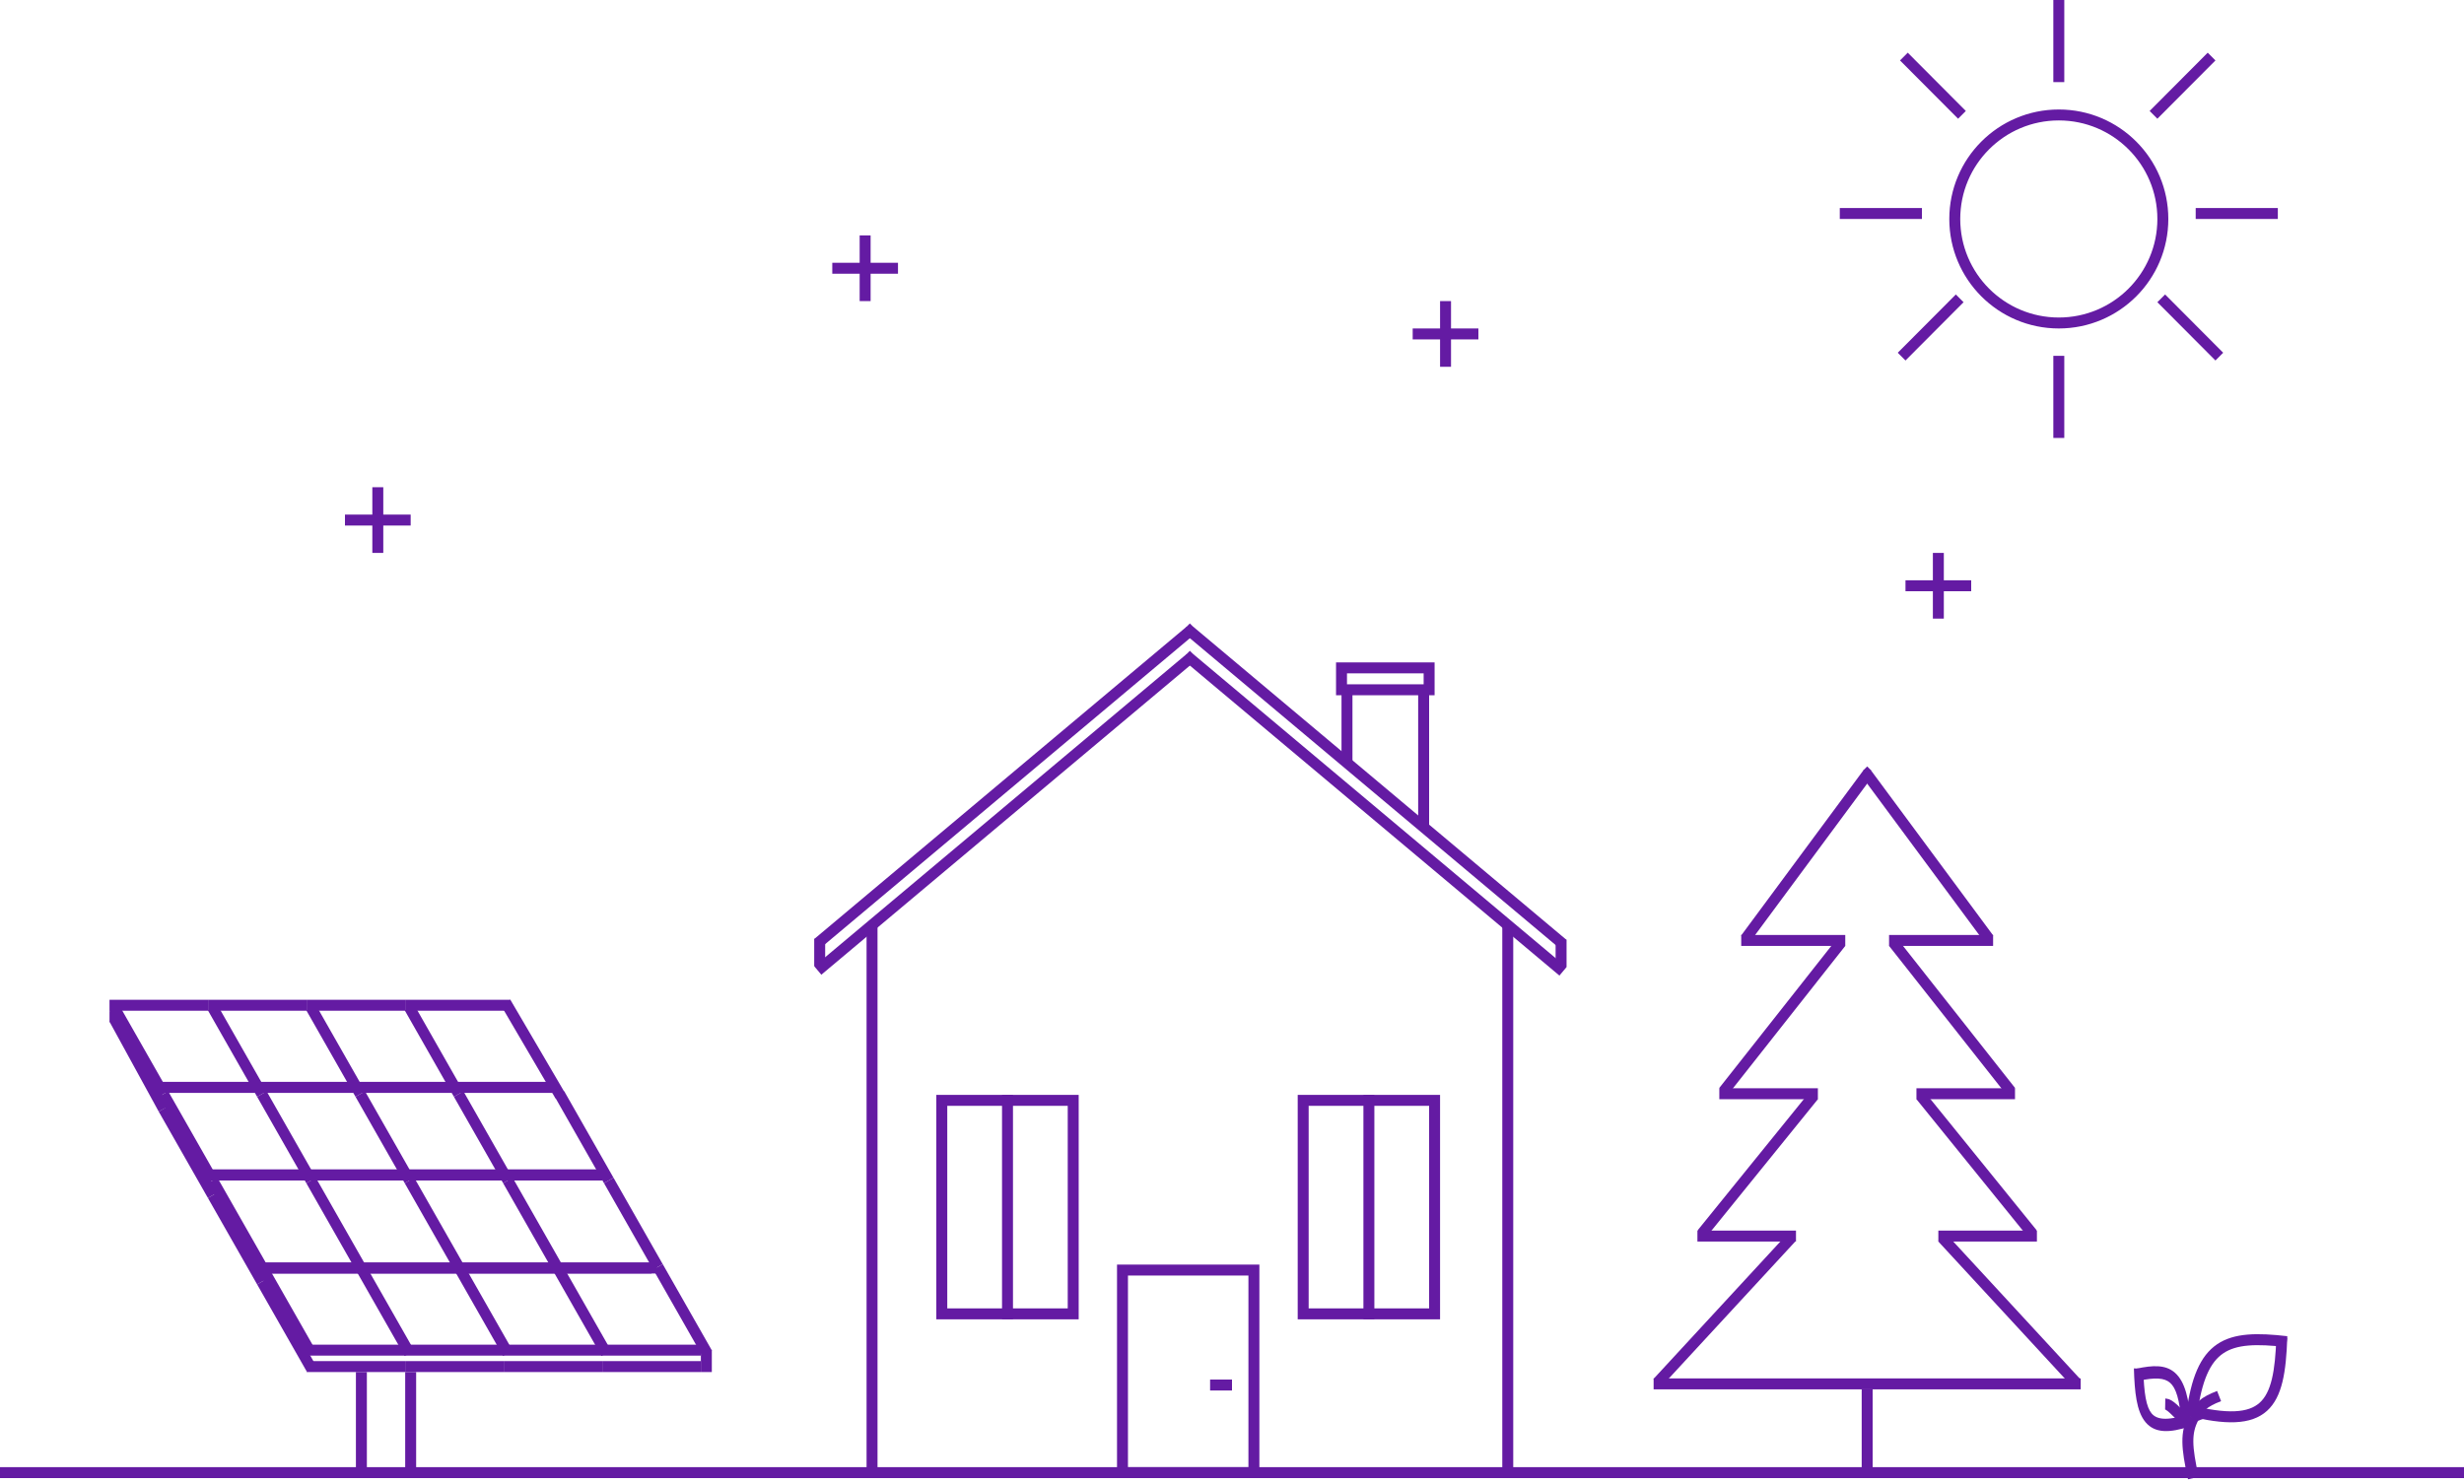
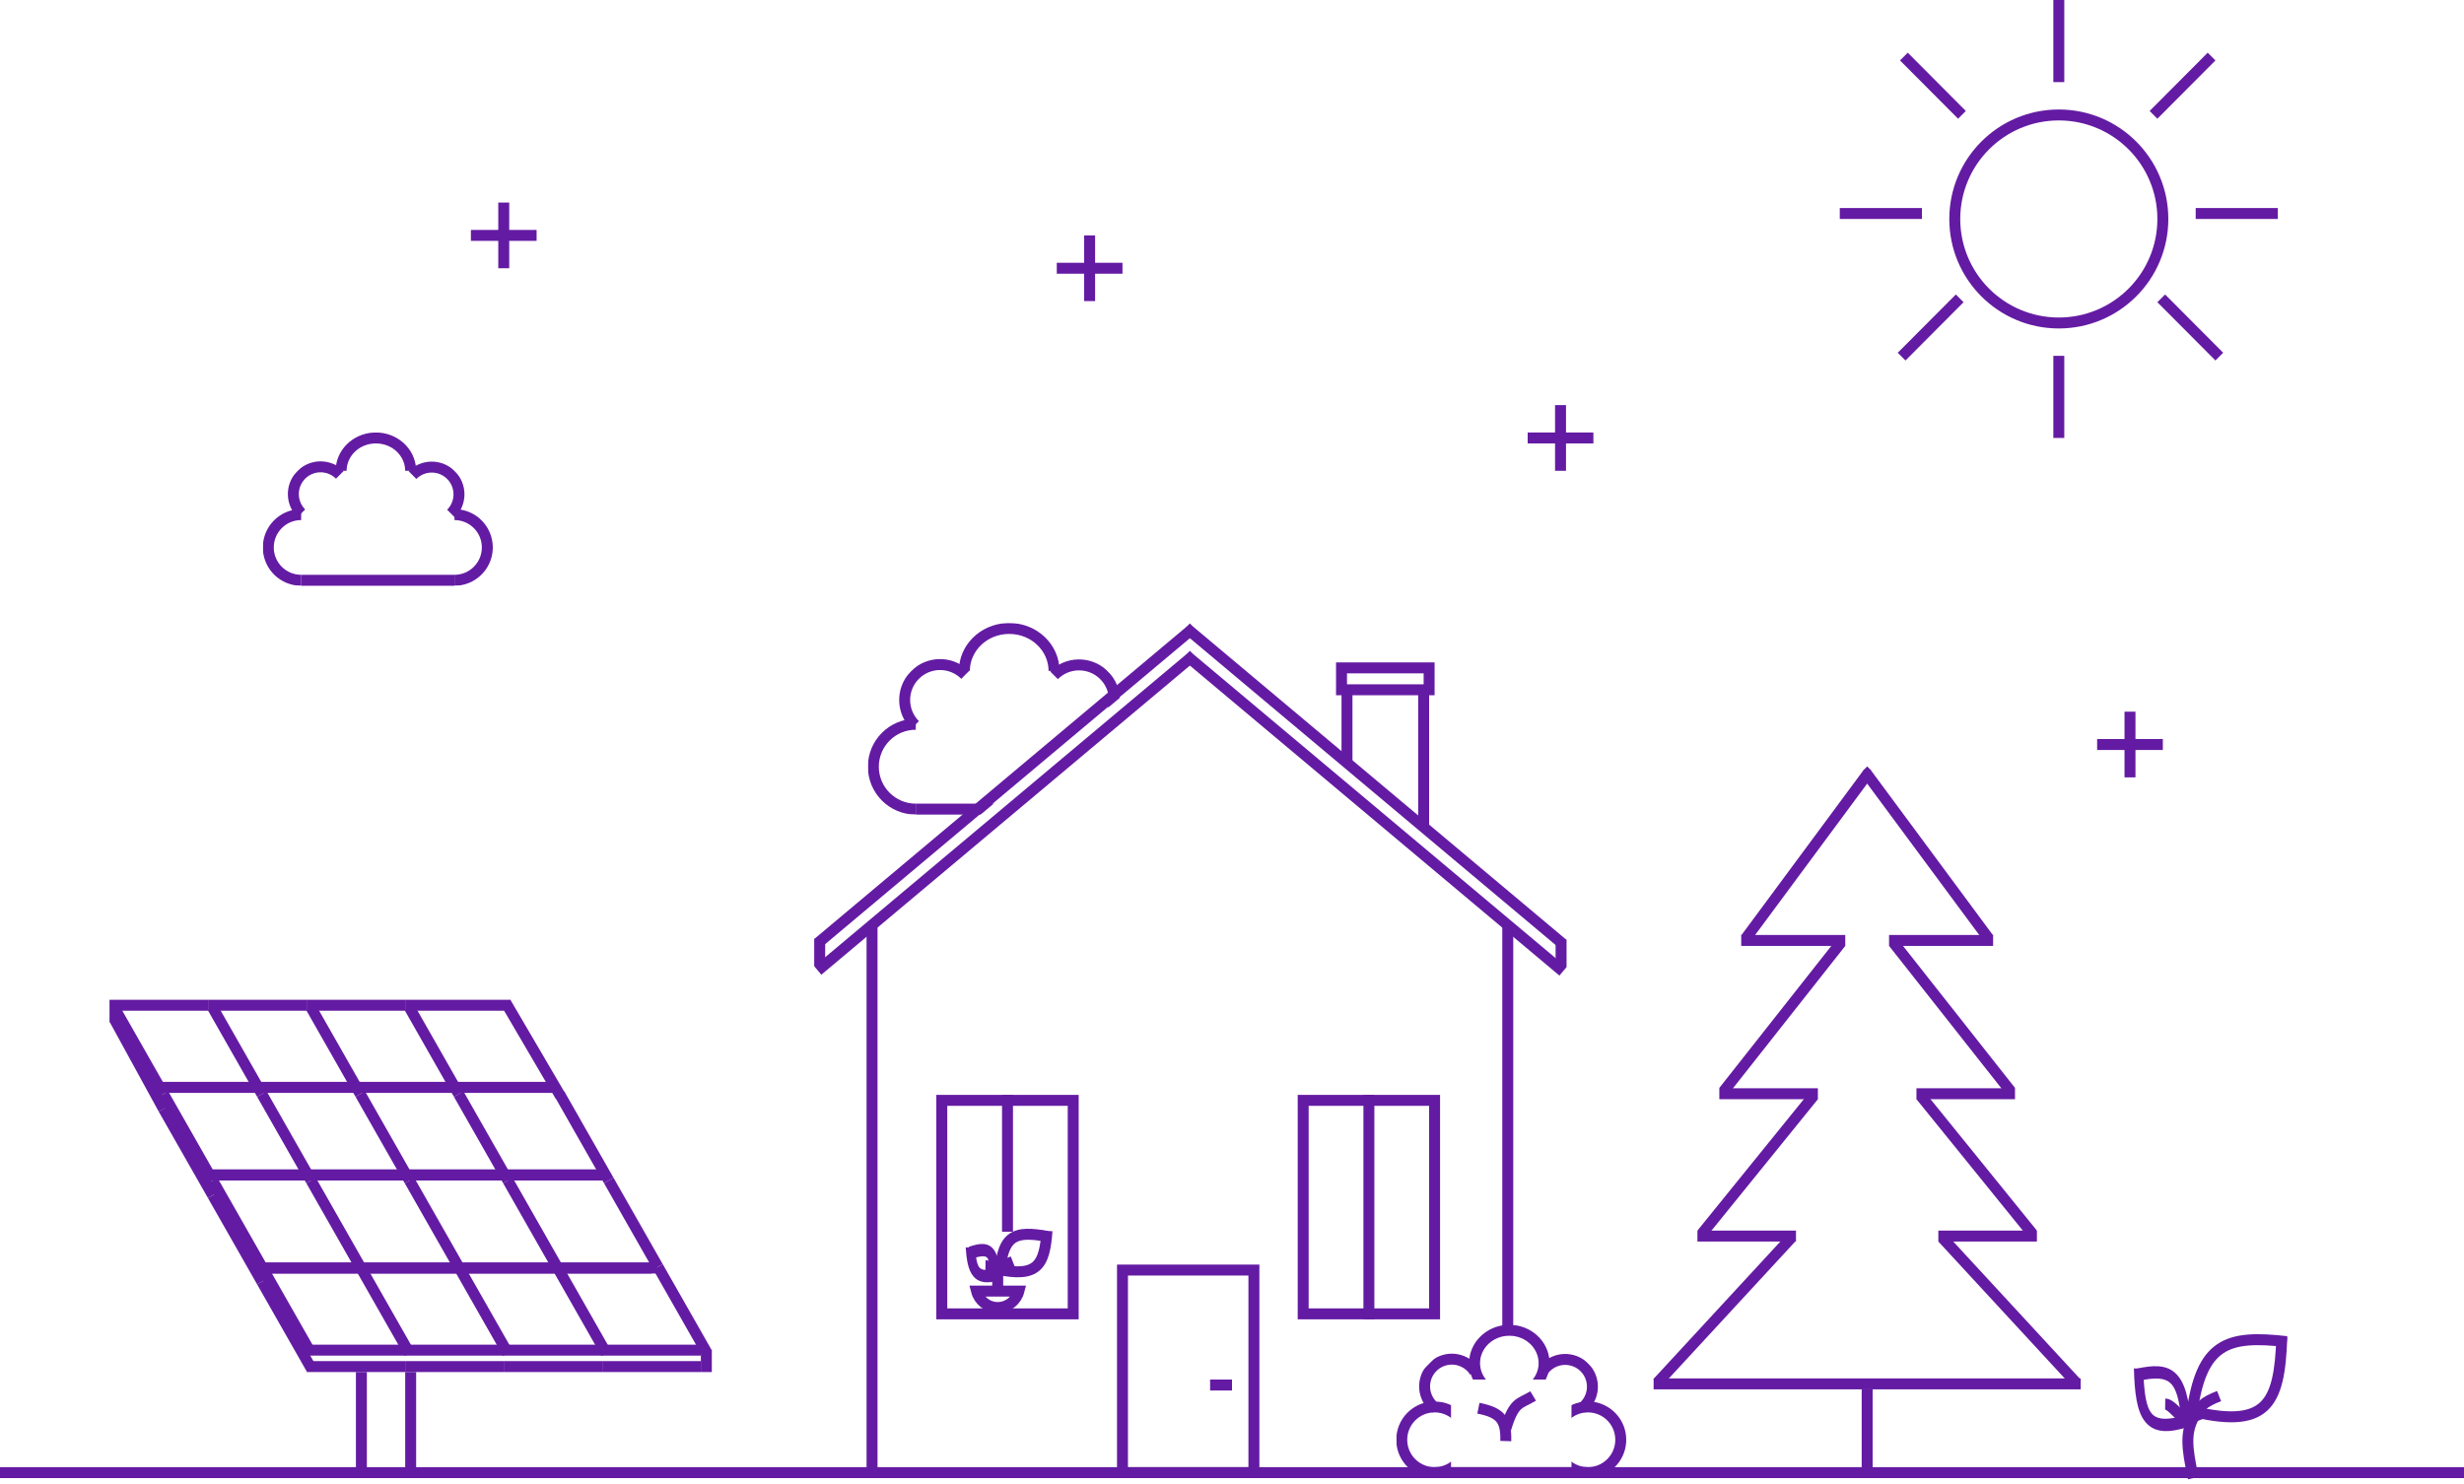
<svg xmlns="http://www.w3.org/2000/svg" width="450" height="271" viewBox="0 0 450 271" fill="none">
  <line x1="450" y1="269" y2="269" stroke="#641BA3" stroke-width="2" />
  <line x1="129" y1="246.629" x2="129" y2="250.629" stroke="#641BA3" stroke-width="2" />
-   <line x1="258" y1="61" x2="270" y2="61" stroke="#641BA3" stroke-width="2" />
-   <line x1="264" y1="55" x2="264" y2="67" stroke="#641BA3" stroke-width="2" />
-   <line x1="348" y1="107" x2="360" y2="107" stroke="#641BA3" stroke-width="2" />
-   <line x1="354" y1="101" x2="354" y2="113" stroke="#641BA3" stroke-width="2" />
-   <line x1="152" y1="49" x2="164" y2="49" stroke="#641BA3" stroke-width="2" />
-   <line x1="158" y1="43" x2="158" y2="55" stroke="#641BA3" stroke-width="2" />
-   <line x1="63" y1="95" x2="75" y2="95" stroke="#641BA3" stroke-width="2" />
-   <line x1="69" y1="89" x2="69" y2="101" stroke="#641BA3" stroke-width="2" />
+   <line x1="279" y1="80" x2="291" y2="80" stroke="#641BA3" stroke-width="2" />
+   <line x1="285" y1="74" x2="285" y2="86" stroke="#641BA3" stroke-width="2" />
+   <line x1="383" y1="136" x2="395" y2="136" stroke="#641BA3" stroke-width="2" />
+   <line x1="389" y1="130" x2="389" y2="142" stroke="#641BA3" stroke-width="2" />
+   <line x1="86" y1="43" x2="98" y2="43" stroke="#641BA3" stroke-width="2" />
+   <line x1="92" y1="37" x2="92" y2="49" stroke="#641BA3" stroke-width="2" />
+   <line x1="193" y1="49" x2="205" y2="49" stroke="#641BA3" stroke-width="2" />
+   <line x1="199" y1="43" x2="199" y2="55" stroke="#641BA3" stroke-width="2" />
  <line x1="20" y1="183.629" x2="38" y2="183.629" stroke="#641BA3" stroke-width="2" />
  <line y1="-1" x2="18.163" y2="-1" transform="matrix(0.494752 0.869034 -0.867448 0.497527 37.9719 184.56)" stroke="#641BA3" stroke-width="2" />
  <line y1="-1" x2="18.163" y2="-1" transform="matrix(0.494752 0.869034 -0.867448 0.497527 20 184.56)" stroke="#641BA3" stroke-width="2" />
  <line x1="29" y1="198.629" x2="47" y2="198.629" stroke="#641BA3" stroke-width="2" />
  <line x1="38" y1="183.629" x2="56" y2="183.629" stroke="#641BA3" stroke-width="2" />
  <line y1="-1" x2="18.163" y2="-1" transform="matrix(0.494752 0.869034 -0.867448 0.497527 55.9438 184.56)" stroke="#641BA3" stroke-width="2" />
  <line x1="47" y1="198.629" x2="65" y2="198.629" stroke="#641BA3" stroke-width="2" />
  <line x1="56" y1="183.629" x2="74" y2="183.629" stroke="#641BA3" stroke-width="2" />
  <line y1="-1" x2="18.163" y2="-1" transform="matrix(0.494752 0.869034 -0.867448 0.497527 73.9157 184.56)" stroke="#641BA3" stroke-width="2" />
  <line x1="65" y1="198.629" x2="83" y2="198.629" stroke="#641BA3" stroke-width="2" />
  <line x1="74" y1="183.629" x2="93.2" y2="183.629" stroke="#641BA3" stroke-width="2" />
  <path d="M102.3 200.121L103.161 199.612L93.203 182.613L92.342 183.121L91.481 183.63L101.438 200.629L102.3 200.121Z" fill="#641BA3" />
  <line x1="20.877" y1="186.149" x2="29.863" y2="202.57" stroke="#641BA3" stroke-width="2" />
  <line y1="-1" x2="18.163" y2="-1" transform="matrix(0.494752 0.869034 -0.867448 0.497527 28.986 203.05)" stroke="#641BA3" stroke-width="2" />
  <line y1="-1" x2="18.163" y2="-1" transform="matrix(0.494752 0.869034 -0.867448 0.497527 37.9719 218.834)" stroke="#641BA3" stroke-width="2" />
  <line y1="-1" x2="18.163" y2="-1" transform="matrix(0.494752 0.869034 -0.867448 0.497527 46.9579 234.617)" stroke="#641BA3" stroke-width="2" />
  <line x1="83" y1="198.629" x2="101" y2="198.629" stroke="#641BA3" stroke-width="2" />
  <line x1="29" y1="198.629" x2="47" y2="198.629" stroke="#641BA3" stroke-width="2" />
  <line y1="-1" x2="18.163" y2="-1" transform="matrix(0.494752 0.869034 -0.867448 0.497527 46.9579 200.344)" stroke="#641BA3" stroke-width="2" />
  <line y1="-1" x2="18.163" y2="-1" transform="matrix(0.494752 0.869034 -0.867448 0.497527 28.986 200.344)" stroke="#641BA3" stroke-width="2" />
  <line x1="38" y1="214.629" x2="56" y2="214.629" stroke="#641BA3" stroke-width="2" />
  <line x1="47" y1="198.629" x2="65" y2="198.629" stroke="#641BA3" stroke-width="2" />
  <line y1="-1" x2="18.163" y2="-1" transform="matrix(0.494752 0.869034 -0.867448 0.497527 64.9298 200.344)" stroke="#641BA3" stroke-width="2" />
  <line x1="56" y1="214.629" x2="74" y2="214.629" stroke="#641BA3" stroke-width="2" />
  <line x1="65" y1="198.629" x2="83" y2="198.629" stroke="#641BA3" stroke-width="2" />
  <line y1="-1" x2="18.163" y2="-1" transform="matrix(0.494752 0.869034 -0.867448 0.497527 82.9017 200.344)" stroke="#641BA3" stroke-width="2" />
  <line x1="74" y1="214.629" x2="92" y2="214.629" stroke="#641BA3" stroke-width="2" />
  <line x1="83" y1="198.629" x2="101" y2="198.629" stroke="#641BA3" stroke-width="2" />
  <line y1="-1" x2="18.163" y2="-1" transform="matrix(0.494752 0.869034 -0.867448 0.497527 101.32 200.344)" stroke="#641BA3" stroke-width="2" />
  <line x1="92" y1="214.629" x2="110" y2="214.629" stroke="#641BA3" stroke-width="2" />
  <line x1="38" y1="214.629" x2="56" y2="214.629" stroke="#641BA3" stroke-width="2" />
  <line y1="-1" x2="18.163" y2="-1" transform="matrix(0.494752 0.869034 -0.867448 0.497527 55.9438 216.128)" stroke="#641BA3" stroke-width="2" />
  <line y1="-1" x2="18.163" y2="-1" transform="matrix(0.494752 0.869034 -0.867448 0.497527 37.9719 216.128)" stroke="#641BA3" stroke-width="2" />
  <line x1="47" y1="231.629" x2="65" y2="231.629" stroke="#641BA3" stroke-width="2" />
  <line x1="56" y1="214.629" x2="74" y2="214.629" stroke="#641BA3" stroke-width="2" />
  <line y1="-1" x2="18.163" y2="-1" transform="matrix(0.494752 0.869034 -0.867448 0.497527 73.9157 216.128)" stroke="#641BA3" stroke-width="2" />
  <line x1="65" y1="231.629" x2="83" y2="231.629" stroke="#641BA3" stroke-width="2" />
  <line x1="74" y1="214.629" x2="92" y2="214.629" stroke="#641BA3" stroke-width="2" />
  <line y1="-1" x2="18.163" y2="-1" transform="matrix(0.494752 0.869034 -0.867448 0.497527 91.8876 216.128)" stroke="#641BA3" stroke-width="2" />
  <line x1="83" y1="231.629" x2="101" y2="231.629" stroke="#641BA3" stroke-width="2" />
  <line x1="92" y1="214.629" x2="110" y2="214.629" stroke="#641BA3" stroke-width="2" />
  <line y1="-1" x2="18.163" y2="-1" transform="matrix(0.494752 0.869034 -0.867448 0.497527 110.31 216.128)" stroke="#641BA3" stroke-width="2" />
  <line x1="101" y1="231.629" x2="119" y2="231.629" stroke="#641BA3" stroke-width="2" />
  <line x1="47" y1="231.629" x2="65" y2="231.629" stroke="#641BA3" stroke-width="2" />
  <line y1="-1" x2="18.163" y2="-1" transform="matrix(0.494752 0.869034 -0.867448 0.497527 64.9298 231.912)" stroke="#641BA3" stroke-width="2" />
  <line y1="-1" x2="18.163" y2="-1" transform="matrix(0.494752 0.869034 -0.867448 0.497527 46.9579 231.912)" stroke="#641BA3" stroke-width="2" />
  <line x1="56" y1="246.629" x2="74" y2="246.629" stroke="#641BA3" stroke-width="2" />
  <line x1="56" y1="249.629" x2="74" y2="249.629" stroke="#641BA3" stroke-width="2" />
  <line x1="74" y1="249.629" x2="92" y2="249.629" stroke="#641BA3" stroke-width="2" />
  <line x1="92" y1="249.629" x2="110" y2="249.629" stroke="#641BA3" stroke-width="2" />
  <line x1="110" y1="249.629" x2="128" y2="249.629" stroke="#641BA3" stroke-width="2" />
  <line x1="21" y1="184.7" x2="21" y2="186.7" stroke="#641BA3" stroke-width="2" />
  <line x1="65" y1="231.629" x2="83" y2="231.629" stroke="#641BA3" stroke-width="2" />
  <line y1="-1" x2="18.163" y2="-1" transform="matrix(0.494752 0.869034 -0.867448 0.497527 82.9017 231.912)" stroke="#641BA3" stroke-width="2" />
  <line x1="74" y1="246.629" x2="92" y2="246.629" stroke="#641BA3" stroke-width="2" />
  <line x1="83" y1="231.629" x2="101" y2="231.629" stroke="#641BA3" stroke-width="2" />
  <line y1="-1" x2="18.163" y2="-1" transform="matrix(0.494752 0.869034 -0.867448 0.497527 100.874 231.912)" stroke="#641BA3" stroke-width="2" />
  <line x1="92" y1="246.629" x2="110" y2="246.629" stroke="#641BA3" stroke-width="2" />
  <line x1="101" y1="231.629" x2="120" y2="231.629" stroke="#641BA3" stroke-width="2" />
  <line y1="-1" x2="18.163" y2="-1" transform="matrix(0.494752 0.869034 -0.867448 0.497527 119.3 231.912)" stroke="#641BA3" stroke-width="2" />
  <line x1="110" y1="246.629" x2="128" y2="246.629" stroke="#641BA3" stroke-width="2" />
  <line x1="75" y1="250.629" x2="75" y2="268.629" stroke="#641BA3" stroke-width="2" />
  <line x1="66" y1="250.629" x2="66" y2="268.629" stroke="#641BA3" stroke-width="2" />
  <path d="M400.57 259C399.165 261.739 399.311 264.31 400.57 270" stroke="#641BA3" stroke-width="2" />
  <path d="M399.5 257.586L399.744 256.614C403.302 257.51 406.043 257.886 408.16 257.79C410.259 257.695 411.677 257.141 412.686 256.232C413.707 255.311 414.427 253.92 414.911 251.918C415.396 249.913 415.623 247.388 415.727 244.299L416.724 244.332L417.722 244.364C417.618 247.487 417.386 250.178 416.851 252.389C416.316 254.603 415.454 256.428 414.019 257.722C412.572 259.026 410.662 259.682 408.248 259.792C405.85 259.9 402.893 259.473 399.257 258.557L399.5 257.586Z" fill="#641BA3" />
  <path d="M400.262 258.43L401.251 258.56C402.106 252.065 403.666 248.809 406.039 247.206C408.454 245.575 412.006 245.437 417.504 246.069L417.618 245.074L417.733 244.079C412.287 243.452 408.021 243.453 404.925 245.545C401.785 247.666 400.138 251.718 399.272 258.3L400.262 258.43Z" fill="#641BA3" />
  <path d="M399.762 259.439L399.497 258.347C397.614 258.972 396.19 259.221 395.11 259.152C394.045 259.084 393.386 258.711 392.938 258.173C392.477 257.618 392.116 256.741 391.863 255.362C391.61 253.983 391.486 252.226 391.426 250.04L390.57 250L389.715 249.96C389.775 252.182 389.903 254.126 390.2 255.74C390.496 257.355 390.983 258.763 391.832 259.784C392.695 260.821 393.811 261.314 395.149 261.4C396.473 261.485 398.081 261.177 400.026 260.532L399.762 259.439Z" fill="#641BA3" />
  <path d="M399.27 260.191L398.417 260.209C398.106 255.545 397.356 253.513 396.339 252.607C395.824 252.148 395.14 251.882 394.182 251.823C393.22 251.764 392.052 251.918 390.621 252.22L390.426 251.109L390.232 249.997C391.694 249.688 392.999 249.504 394.14 249.575C395.286 249.645 396.335 249.975 397.229 250.772C399.032 252.378 399.811 255.499 400.123 260.172L399.27 260.191Z" fill="#641BA3" />
  <path d="M400.643 259.065C401.493 256.96 402.526 256.084 405.271 255.015" stroke="#641BA3" stroke-width="2" />
  <path d="M399.481 259.926C397.355 257.683 396.188 256.468 395.431 256.455" stroke="#641BA3" stroke-width="2" />
  <path d="M402.316 258.675L400.503 259.326L399.683 259.991" stroke="#641BA3" />
  <line x1="159.261" y1="268.852" x2="159.261" y2="168.852" stroke="#641BA3" stroke-width="2" />
  <line x1="149.7" y1="176.5" x2="149.7" y2="171.5" stroke="#641BA3" stroke-width="2" />
  <line x1="285.1" y1="176.66" x2="285.1" y2="171.66" stroke="#641BA3" stroke-width="2" />
  <line x1="149.357" y1="177.283" x2="217.357" y2="120.234" stroke="#641BA3" stroke-width="2" />
  <line x1="217.261" y1="120.234" x2="285.439" y2="177.442" stroke="#641BA3" stroke-width="2" />
-   <line x1="275.363" y1="268.852" x2="275.363" y2="168.852" stroke="#641BA3" stroke-width="2" />
+   <line x1="275.363" y1="243.852" x2="275.363" y2="168.852" stroke="#641BA3" stroke-width="2" />
  <circle cx="376" cy="40" r="19" stroke="#641BA3" stroke-width="2" />
  <line x1="401" y1="39" x2="416" y2="39" stroke="#641BA3" stroke-width="2" />
  <line x1="336" y1="39" x2="351" y2="39" stroke="#641BA3" stroke-width="2" />
  <line y1="-1" x2="15.028" y2="-1" transform="matrix(0.705794 0.708417 -0.705794 0.708417 394 55.2045)" stroke="#641BA3" stroke-width="2" />
  <line y1="-1" x2="15.028" y2="-1" transform="matrix(0.705794 0.708417 -0.705794 0.708417 347 11.0409)" stroke="#641BA3" stroke-width="2" />
  <line y1="-1" x2="15.028" y2="-1" transform="matrix(0.705794 -0.708417 0.705794 0.708417 394 21.6869)" stroke="#641BA3" stroke-width="2" />
  <line y1="-1" x2="15.028" y2="-1" transform="matrix(0.705794 -0.708417 0.705794 0.708417 348 65.8505)" stroke="#641BA3" stroke-width="2" />
  <line x1="376" y1="15" x2="376" y2="-4.38739e-08" stroke="#641BA3" stroke-width="2" />
  <line x1="376" y1="80" x2="376" y2="65" stroke="#641BA3" stroke-width="2" />
  <rect x="205" y="232" width="24" height="37" stroke="#641BA3" stroke-width="2" />
  <rect x="238" y="201" width="24" height="39" stroke="#641BA3" stroke-width="2" />
  <rect x="172" y="201" width="24" height="39" stroke="#641BA3" stroke-width="2" />
  <line x1="221" y1="253" x2="225" y2="253" stroke="#641BA3" stroke-width="2" />
  <rect x="216.6" y="119.587" width="1" height="1" transform="rotate(-45 216.6 119.587)" fill="#641BA3" />
  <line x1="149.357" y1="172.283" x2="217.357" y2="115.234" stroke="#641BA3" stroke-width="2" />
  <line x1="217.261" y1="115.234" x2="285.439" y2="172.442" stroke="#641BA3" stroke-width="2" />
  <rect x="216.6" y="114.587" width="1" height="1" transform="rotate(-45 216.6 114.587)" fill="#641BA3" />
  <line x1="246" y1="139" x2="246" y2="126" stroke="#641BA3" stroke-width="2" />
  <line x1="260" y1="151" x2="260" y2="126" stroke="#641BA3" stroke-width="2" />
  <rect x="245" y="122" width="16" height="4" stroke="#641BA3" stroke-width="2" />
-   <line x1="184" y1="200" x2="184" y2="241" stroke="#641BA3" stroke-width="2" />
+   <line x1="184" y1="200" x2="184" y2="225" stroke="#641BA3" stroke-width="2" />
  <line x1="250" y1="200" x2="250" y2="241" stroke="#641BA3" stroke-width="2" />
  <line x1="341" y1="253.79" x2="341" y2="268.79" stroke="#641BA3" stroke-width="2" />
  <line x1="380" y1="252.79" x2="302" y2="252.79" stroke="#641BA3" stroke-width="2" />
  <line x1="328" y1="225.79" x2="310" y2="225.79" stroke="#641BA3" stroke-width="2" />
  <line x1="372" y1="225.79" x2="354" y2="225.79" stroke="#641BA3" stroke-width="2" />
  <line x1="332" y1="199.79" x2="314" y2="199.79" stroke="#641BA3" stroke-width="2" />
  <line x1="368" y1="199.79" x2="350" y2="199.79" stroke="#641BA3" stroke-width="2" />
  <line x1="337" y1="171.79" x2="318" y2="171.79" stroke="#641BA3" stroke-width="2" />
  <line x1="364" y1="171.79" x2="345" y2="171.79" stroke="#641BA3" stroke-width="2" />
  <line x1="318.796" y1="171.468" x2="341.196" y2="141.195" stroke="#641BA3" stroke-width="2" />
  <line y1="-1" x2="37.659" y2="-1" transform="matrix(-0.594815 -0.803863 -0.803863 0.594815 362.4 172.062)" stroke="#641BA3" stroke-width="2" />
  <line x1="314.765" y1="199.371" x2="336.215" y2="172.171" stroke="#641BA3" stroke-width="2" />
  <line y1="-1" x2="34.64" y2="-1" transform="matrix(-0.619223 -0.785215 -0.785215 0.619223 366.45 199.99)" stroke="#641BA3" stroke-width="2" />
  <line x1="310.823" y1="225.361" x2="331.223" y2="200.161" stroke="#641BA3" stroke-width="2" />
  <line y1="-1" x2="32.422" y2="-1" transform="matrix(-0.629198 -0.777245 -0.777245 0.629198 370.4 225.99)" stroke="#641BA3" stroke-width="2" />
  <line x1="302.715" y1="252.562" x2="327.133" y2="226.109" stroke="#641BA3" stroke-width="2" />
  <line y1="-1" x2="36" y2="-1" transform="matrix(-0.67828 -0.734803 -0.734803 0.67828 378.418 253.243)" stroke="#641BA3" stroke-width="2" />
  <rect x="340.3" y="140.707" width="1" height="1" transform="rotate(-45 340.3 140.707)" fill="#641BA3" />
+   <line x1="55" y1="106" x2="83" y2="106" stroke="#641BA3" stroke-width="2" />
+   <mask id="mask0_39_767" style="mask-type:alpha" maskUnits="userSpaceOnUse" x="76" y="93" width="14" height="14">
+     <path d="M83.36 93.009C87.059 93.196 90 96.255 90 100L89.991 100.36C89.804 104.059 86.745 107 83 107L82.64 106.991C79.061 106.81 76.19 103.94 76.009 100.36L76 100C76 96.134 79.134 93 83 93L83.36 93.009ZM83 95C80.239 95 78 97.239 78 100C78 102.761 80.239 105 83 105C85.761 105 88 102.761 88 100C88 97.239 85.761 95 83 95Z" fill="#C084FC" />
+   </mask>
+   <g mask="url(#mask0_39_767)">
+     <rect x="83" y="93" width="7" height="14" fill="#641BA3" />
+   </g>
+   <mask id="mask1_39_767" style="mask-type:alpha" maskUnits="userSpaceOnUse" x="48" y="93" width="14" height="14">
+     <path d="M54.64 93.009C50.941 93.196 48 96.255 48 100L48.009 100.36C48.196 104.059 51.255 107 55 107L55.36 106.991C58.94 106.81 61.81 103.94 61.991 100.36L62 100C62 96.134 58.866 93 55 93L54.64 93.009ZM55 95C57.761 95 60 97.239 60 100C60 102.761 57.761 105 55 105C52.239 105 50 102.761 50 100C50 97.239 52.239 95 55 95Z" fill="#C084FC" />
+   </mask>
+   <g mask="url(#mask1_39_767)">
+     <rect width="7" height="14" transform="matrix(-1 0 0 1 55 93)" fill="#641BA3" />
+   </g>
+   <mask id="mask2_39_767" style="mask-type:alpha" maskUnits="userSpaceOnUse" x="61" y="79" width="15" height="14">
+     <path d="M75.99 85.64C75.793 81.941 72.583 79 68.65 79L68.272 79.009C64.388 79.196 61.3 82.255 61.3 86L61.31 86.36C61.507 90.059 64.718 93 68.65 93C72.71 93 76 89.866 76 86L75.99 85.64ZM74 86C74 88.671 71.698 91 68.65 91C65.603 91 63.3 88.671 63.3 86C63.3 83.329 65.603 81 68.65 81C71.698 81 74 83.329 74 86Z" fill="#C084FC" />
+   </mask>
+   <g mask="url(#mask2_39_767)">
+     <rect width="7" height="14.7" transform="matrix(0 -1 -1 0 76 86)" fill="#641BA3" />
+   </g>
+   <mask id="mask3_39_767" style="mask-type:alpha" maskUnits="userSpaceOnUse" x="72" y="84" width="13" height="13">
+     <path d="M83.074 94.525C85.408 92.191 85.408 88.408 83.075 86.075L82.852 85.862C80.507 83.743 76.885 83.814 74.624 86.075L74.412 86.298C72.293 88.643 72.365 92.264 74.625 94.525C76.958 96.858 80.741 96.858 83.074 94.525ZM81.66 93.11C80.108 94.662 77.591 94.662 76.039 93.11C74.487 91.558 74.487 89.041 76.039 87.489C77.591 85.936 80.109 85.936 81.661 87.489C83.213 89.041 83.212 91.558 81.66 93.11Z" fill="#C084FC" />
+   </mask>
+   <g mask="url(#mask3_39_767)">
+     <rect width="5.975" height="11.95" transform="matrix(0.707107 -0.707107 -0.707107 -0.707107 83.0746 94.5244)" fill="#641BA3" />
+   </g>
+   <mask id="mask4_39_767" style="mask-type:alpha" maskUnits="userSpaceOnUse" x="52" y="84" width="13" height="13">
+     <path d="M62.775 86.025C60.442 83.692 56.658 83.691 54.325 86.024L54.113 86.247C51.993 88.593 52.064 92.215 54.325 94.475L54.548 94.687C56.893 96.806 60.514 96.735 62.775 94.474C65.108 92.141 65.108 88.358 62.775 86.025ZM61.361 87.439C62.913 88.992 62.913 91.508 61.361 93.06C59.808 94.612 57.291 94.613 55.739 93.061C54.187 91.509 54.187 88.991 55.739 87.439C57.291 85.886 59.808 85.887 61.361 87.439Z" fill="#C084FC" />
+   </mask>
+   <g mask="url(#mask4_39_767)">
+     <rect width="5.975" height="11.95" transform="matrix(-0.707107 -0.707107 -0.707107 0.707107 62.7746 86.0249)" fill="#641BA3" />
+   </g>
+   <mask id="mask5_39_767" style="mask-type:alpha" maskUnits="userSpaceOnUse" x="158" y="113" width="53" height="36">
+     <line x1="167.25" y1="147.8" x2="202.25" y2="147.8" stroke="#C084FC" stroke-width="2" />
+     <mask id="mask6_39_767" style="mask-type:alpha" maskUnits="userSpaceOnUse" x="193" y="131" width="18" height="18">
+       <path d="M202.25 131.3C207.082 131.3 211 135.217 211 140.05C211 144.882 207.082 148.8 202.25 148.8C197.418 148.8 193.5 144.882 193.5 140.05C193.5 135.217 197.418 131.3 202.25 131.3ZM202.25 133.3C198.522 133.3 195.5 136.322 195.5 140.05C195.5 143.778 198.522 146.8 202.25 146.8C205.978 146.8 209 143.778 209 140.05C209 136.322 205.978 133.3 202.25 133.3Z" fill="#C084FC" />
+     </mask>
+     <g mask="url(#mask6_39_767)">
+       <rect x="202.25" y="131.3" width="8.75" height="17.5" fill="#C084FC" />
+     </g>
+     <mask id="mask7_39_767" style="mask-type:alpha" maskUnits="userSpaceOnUse" x="158" y="131" width="18" height="18">
+       <path d="M167.25 131.3C162.418 131.3 158.5 135.217 158.5 140.05C158.5 144.882 162.418 148.8 167.25 148.8C172.082 148.8 176 144.882 176 140.05C176 135.217 172.082 131.3 167.25 131.3ZM167.25 133.3C170.978 133.3 174 136.322 174 140.05C174 143.778 170.978 146.8 167.25 146.8C163.522 146.8 160.5 143.778 160.5 140.05C160.5 136.322 163.522 133.3 167.25 133.3Z" fill="#C084FC" />
+     </mask>
+     <g mask="url(#mask7_39_767)">
+       <rect width="8.75" height="17.5" transform="matrix(-1 0 0 1 167.25 131.3)" fill="#C084FC" />
+     </g>
+     <mask id="mask8_39_767" style="mask-type:alpha" maskUnits="userSpaceOnUse" x="175" y="113" width="19" height="19">
+       <path d="M193.5 122.55C193.5 117.717 189.387 113.8 184.312 113.8L183.84 113.812C178.985 114.046 175.125 117.868 175.125 122.55L175.137 123C175.375 127.474 179.142 131.062 183.84 131.288L184.312 131.3C189.387 131.3 193.5 127.382 193.5 122.55ZM191.5 122.55C191.5 126.187 188.375 129.3 184.312 129.3C180.25 129.3 177.125 126.187 177.125 122.55C177.125 118.913 180.25 115.8 184.312 115.8C188.375 115.8 191.5 118.913 191.5 122.55Z" fill="#C084FC" />
+     </mask>
+     <g mask="url(#mask8_39_767)">
+       <rect width="8.75" height="18.375" transform="matrix(0 -1 -1 0 193.5 122.55)" fill="#C084FC" />
+     </g>
+     <mask id="mask9_39_767" style="mask-type:alpha" maskUnits="userSpaceOnUse" x="189" y="120" width="16" height="16">
+       <path d="M202.608 132.927C205.257 129.995 205.169 125.469 202.343 122.643L202.065 122.378C199.133 119.729 194.607 119.817 191.781 122.643L191.516 122.922C188.952 125.759 188.953 130.09 191.517 132.927L191.781 133.205C194.698 136.122 199.427 136.122 202.343 133.205L202.608 132.927ZM200.929 131.791C198.794 133.927 195.331 133.927 193.195 131.791C191.06 129.656 191.06 126.193 193.195 124.057C195.331 121.922 198.794 121.922 200.929 124.057C203.065 126.193 203.065 129.656 200.929 131.791Z" fill="#C084FC" />
+     </mask>
+     <g mask="url(#mask9_39_767)">
+       <rect width="7.469" height="14.937" transform="matrix(0.707107 -0.707107 -0.707107 -0.707107 202.343 133.205)" fill="#C084FC" />
+     </g>
+     <mask id="mask10_39_767" style="mask-type:alpha" maskUnits="userSpaceOnUse" x="164" y="120" width="16" height="16">
+       <path d="M176.69 122.317C173.758 119.667 169.231 119.755 166.406 122.581L166.141 122.859C163.492 125.791 163.58 130.318 166.406 133.143L166.685 133.409C169.522 135.972 173.853 135.972 176.69 133.408L176.968 133.143C179.885 130.227 179.885 125.498 176.968 122.581L176.69 122.317ZM175.554 123.995C177.69 126.131 177.69 129.594 175.554 131.729C173.418 133.865 169.956 133.865 167.82 131.729C165.685 129.594 165.685 126.131 167.82 123.995C169.956 121.86 173.418 121.86 175.554 123.995Z" fill="#C084FC" />
+     </mask>
+     <g mask="url(#mask10_39_767)">
+       <rect width="7.469" height="14.937" transform="matrix(-0.707107 -0.707107 -0.707107 0.707107 176.968 122.581)" fill="#C084FC" />
+     </g>
+   </mask>
+   <g mask="url(#mask5_39_767)">
+     <rect x="134.75" y="147.591" width="99.241" height="29.429" transform="rotate(-40 134.75 147.591)" fill="#641BA3" />
+   </g>
+   <path d="M182.213 232.033C182.213 232.78 182.213 233.481 182.213 235.033" stroke="#641BA3" stroke-width="2" />
+   <path d="M182.112 231.845L182.321 230.865C185.986 231.648 187.685 231.341 188.587 230.537C189.046 230.129 189.407 229.502 189.677 228.535C189.949 227.562 190.109 226.324 190.217 224.772L191.213 224.841L192.209 224.91C192.098 226.498 191.928 227.901 191.599 229.075C191.269 230.255 190.758 231.281 189.913 232.034C188.208 233.554 185.576 233.609 181.903 232.825L182.112 231.845Z" fill="#641BA3" />
+   <path d="M182.63 232.446L183.626 232.515C183.865 229.052 184.571 227.611 185.508 226.989C185.985 226.673 186.629 226.491 187.554 226.466C188.486 226.441 189.626 226.575 191.037 226.827L191.213 225.841L191.389 224.855C189.942 224.596 188.641 224.432 187.502 224.463C186.357 224.494 185.303 224.724 184.408 225.318C182.603 226.516 181.876 228.888 181.634 232.378L182.63 232.446Z" fill="#641BA3" />
+   <path d="M182.08 232.84L181.862 231.734C179.94 232.219 179.206 231.923 178.869 231.525C178.695 231.319 178.525 230.973 178.382 230.345C178.237 229.712 178.141 228.887 178.066 227.818L177.213 227.841L176.36 227.865C176.438 228.974 176.547 229.984 176.744 230.848C176.942 231.717 177.25 232.53 177.775 233.15C178.836 234.404 180.383 234.429 182.299 233.946L182.08 232.84Z" fill="#641BA3" />
+   <path d="M181.7 233.45L180.844 233.369C180.844 232.087 180.765 231.197 180.629 230.59C180.497 230.001 180.338 229.784 180.222 229.683C180.088 229.568 179.842 229.46 179.36 229.487C178.88 229.514 178.267 229.668 177.48 229.933L177.213 228.841L176.946 227.75C177.757 227.476 178.505 227.275 179.166 227.238C179.825 227.201 180.502 227.321 181.091 227.83C181.697 228.355 182.06 229.161 182.27 230.1C182.476 231.022 182.557 232.166 182.557 233.53L181.7 233.45Z" fill="#641BA3" />
+   <path d="M182.615 232.496C183.046 231.43 183.569 230.986 184.959 230.445" stroke="#641BA3" stroke-width="2" />
+   <path d="M182.027 232.932C180.95 231.796 180.36 231.181 179.976 231.174" stroke="#641BA3" stroke-width="2" />
+   <path d="M183.462 232.298L182.544 232.628L182.129 232.965" stroke="#641BA3" />
+   <path d="M186.087 235.841C185.643 237.566 184.077 238.841 182.213 238.841C180.349 238.841 178.783 237.566 178.339 235.841H186.087Z" stroke="#641BA3" stroke-width="2" />
+   <line x1="262" y1="269" x2="290" y2="269" stroke="#641BA3" stroke-width="2" />
+   <mask id="mask11_39_767" style="mask-type:alpha" maskUnits="userSpaceOnUse" x="283" y="256" width="14" height="14">
+     <path d="M290.36 256.009C294.059 256.196 297 259.255 297 263L296.991 263.36C296.804 267.059 293.745 270 290 270L289.64 269.991C286.06 269.81 283.19 266.94 283.009 263.36L283 263C283 259.134 286.134 256 290 256L290.36 256.009ZM290 258C287.239 258 285 260.239 285 263C285 265.761 287.239 268 290 268C292.761 268 295 265.761 295 263C295 260.239 292.761 258 290 258Z" fill="#C084FC" />
+   </mask>
+   <g mask="url(#mask11_39_767)">
+     <rect x="287" y="256" width="10" height="14" fill="#641BA3" />
+   </g>
+   <mask id="mask12_39_767" style="mask-type:alpha" maskUnits="userSpaceOnUse" x="255" y="256" width="14" height="14">
+     <path d="M261.64 256.009C257.941 256.196 255 259.255 255 263L255.009 263.36C255.196 267.059 258.255 270 262 270L262.36 269.991C265.94 269.81 268.81 266.94 268.991 263.36L269 263C269 259.134 265.866 256 262 256L261.64 256.009ZM262 258C264.761 258 267 260.239 267 263C267 265.761 264.761 268 262 268C259.239 268 257 265.761 257 263C257 260.239 259.239 258 262 258Z" fill="#C084FC" />
+   </mask>
+   <g mask="url(#mask12_39_767)">
+     <rect width="10" height="14" transform="matrix(-1 0 0 1 265 256)" fill="#641BA3" />
+   </g>
+   <mask id="mask13_39_767" style="mask-type:alpha" maskUnits="userSpaceOnUse" x="268" y="242" width="15" height="14">
+     <path d="M282.99 248.64C282.793 244.941 279.583 242 275.65 242L275.271 242.009C271.388 242.196 268.3 245.255 268.3 249L268.31 249.36C268.506 253.059 271.718 256 275.65 256C279.71 256 283 252.866 283 249L282.99 248.64ZM281 249C281 251.67 278.698 254 275.65 254C272.603 254 270.3 251.671 270.3 249C270.3 246.329 272.603 244 275.65 244C278.698 244 281 246.33 281 249Z" fill="#C084FC" />
+   </mask>
+   <g mask="url(#mask13_39_767)">
+     <rect width="10" height="15" transform="matrix(0 -1 -1 0 283 252)" fill="#641BA3" />
+   </g>
+   <mask id="mask14_39_767" style="mask-type:alpha" maskUnits="userSpaceOnUse" x="279" y="247" width="13" height="13">
+     <path d="M290.074 257.525C292.408 255.191 292.408 251.408 290.075 249.075L289.852 248.863C287.507 246.743 283.885 246.814 281.624 249.075L281.412 249.298C279.293 251.643 279.365 255.264 281.625 257.525C283.958 259.858 287.741 259.858 290.074 257.525ZM288.66 256.11C287.108 257.662 284.591 257.662 283.039 256.11C281.487 254.558 281.486 252.041 283.039 250.489C284.591 248.936 287.109 248.936 288.661 250.489C290.213 252.041 290.212 254.558 288.66 256.11Z" fill="#C084FC" />
+   </mask>
+   <g mask="url(#mask14_39_767)">
+     <rect width="6.774" height="11.95" transform="matrix(0.707107 -0.707107 -0.707107 -0.707107 289.51 258.089)" fill="#641BA3" />
+   </g>
+   <mask id="mask15_39_767" style="mask-type:alpha" maskUnits="userSpaceOnUse" x="259" y="247" width="13" height="13">
+     <path d="M269.375 249.025C267.042 246.692 263.259 246.691 260.925 249.024L260.713 249.247C258.594 251.593 258.665 255.215 260.925 257.475L261.148 257.687C263.494 259.806 267.115 259.735 269.375 257.474C271.708 255.141 271.708 251.358 269.375 249.025ZM267.961 250.439C269.513 251.992 269.513 254.508 267.961 256.06C266.409 257.612 263.892 257.613 262.34 256.061C260.787 254.509 260.787 251.991 262.34 250.439C263.892 248.886 266.409 248.887 267.961 250.439Z" fill="#C084FC" />
+   </mask>
+   <g mask="url(#mask15_39_767)">
+     <rect width="6.743" height="11.95" transform="matrix(-0.707107 -0.707107 -0.707107 0.707107 270.001 249.65)" fill="#641BA3" />
+   </g>
+   <path d="M270 257.237C273.931 258.022 275.117 259.261 275 263.237" stroke="#641BA3" stroke-width="2" />
+   <path d="M280 255C277.5 256.5 276.5 256 275 261" stroke="#641BA3" stroke-width="2" />
</svg>
